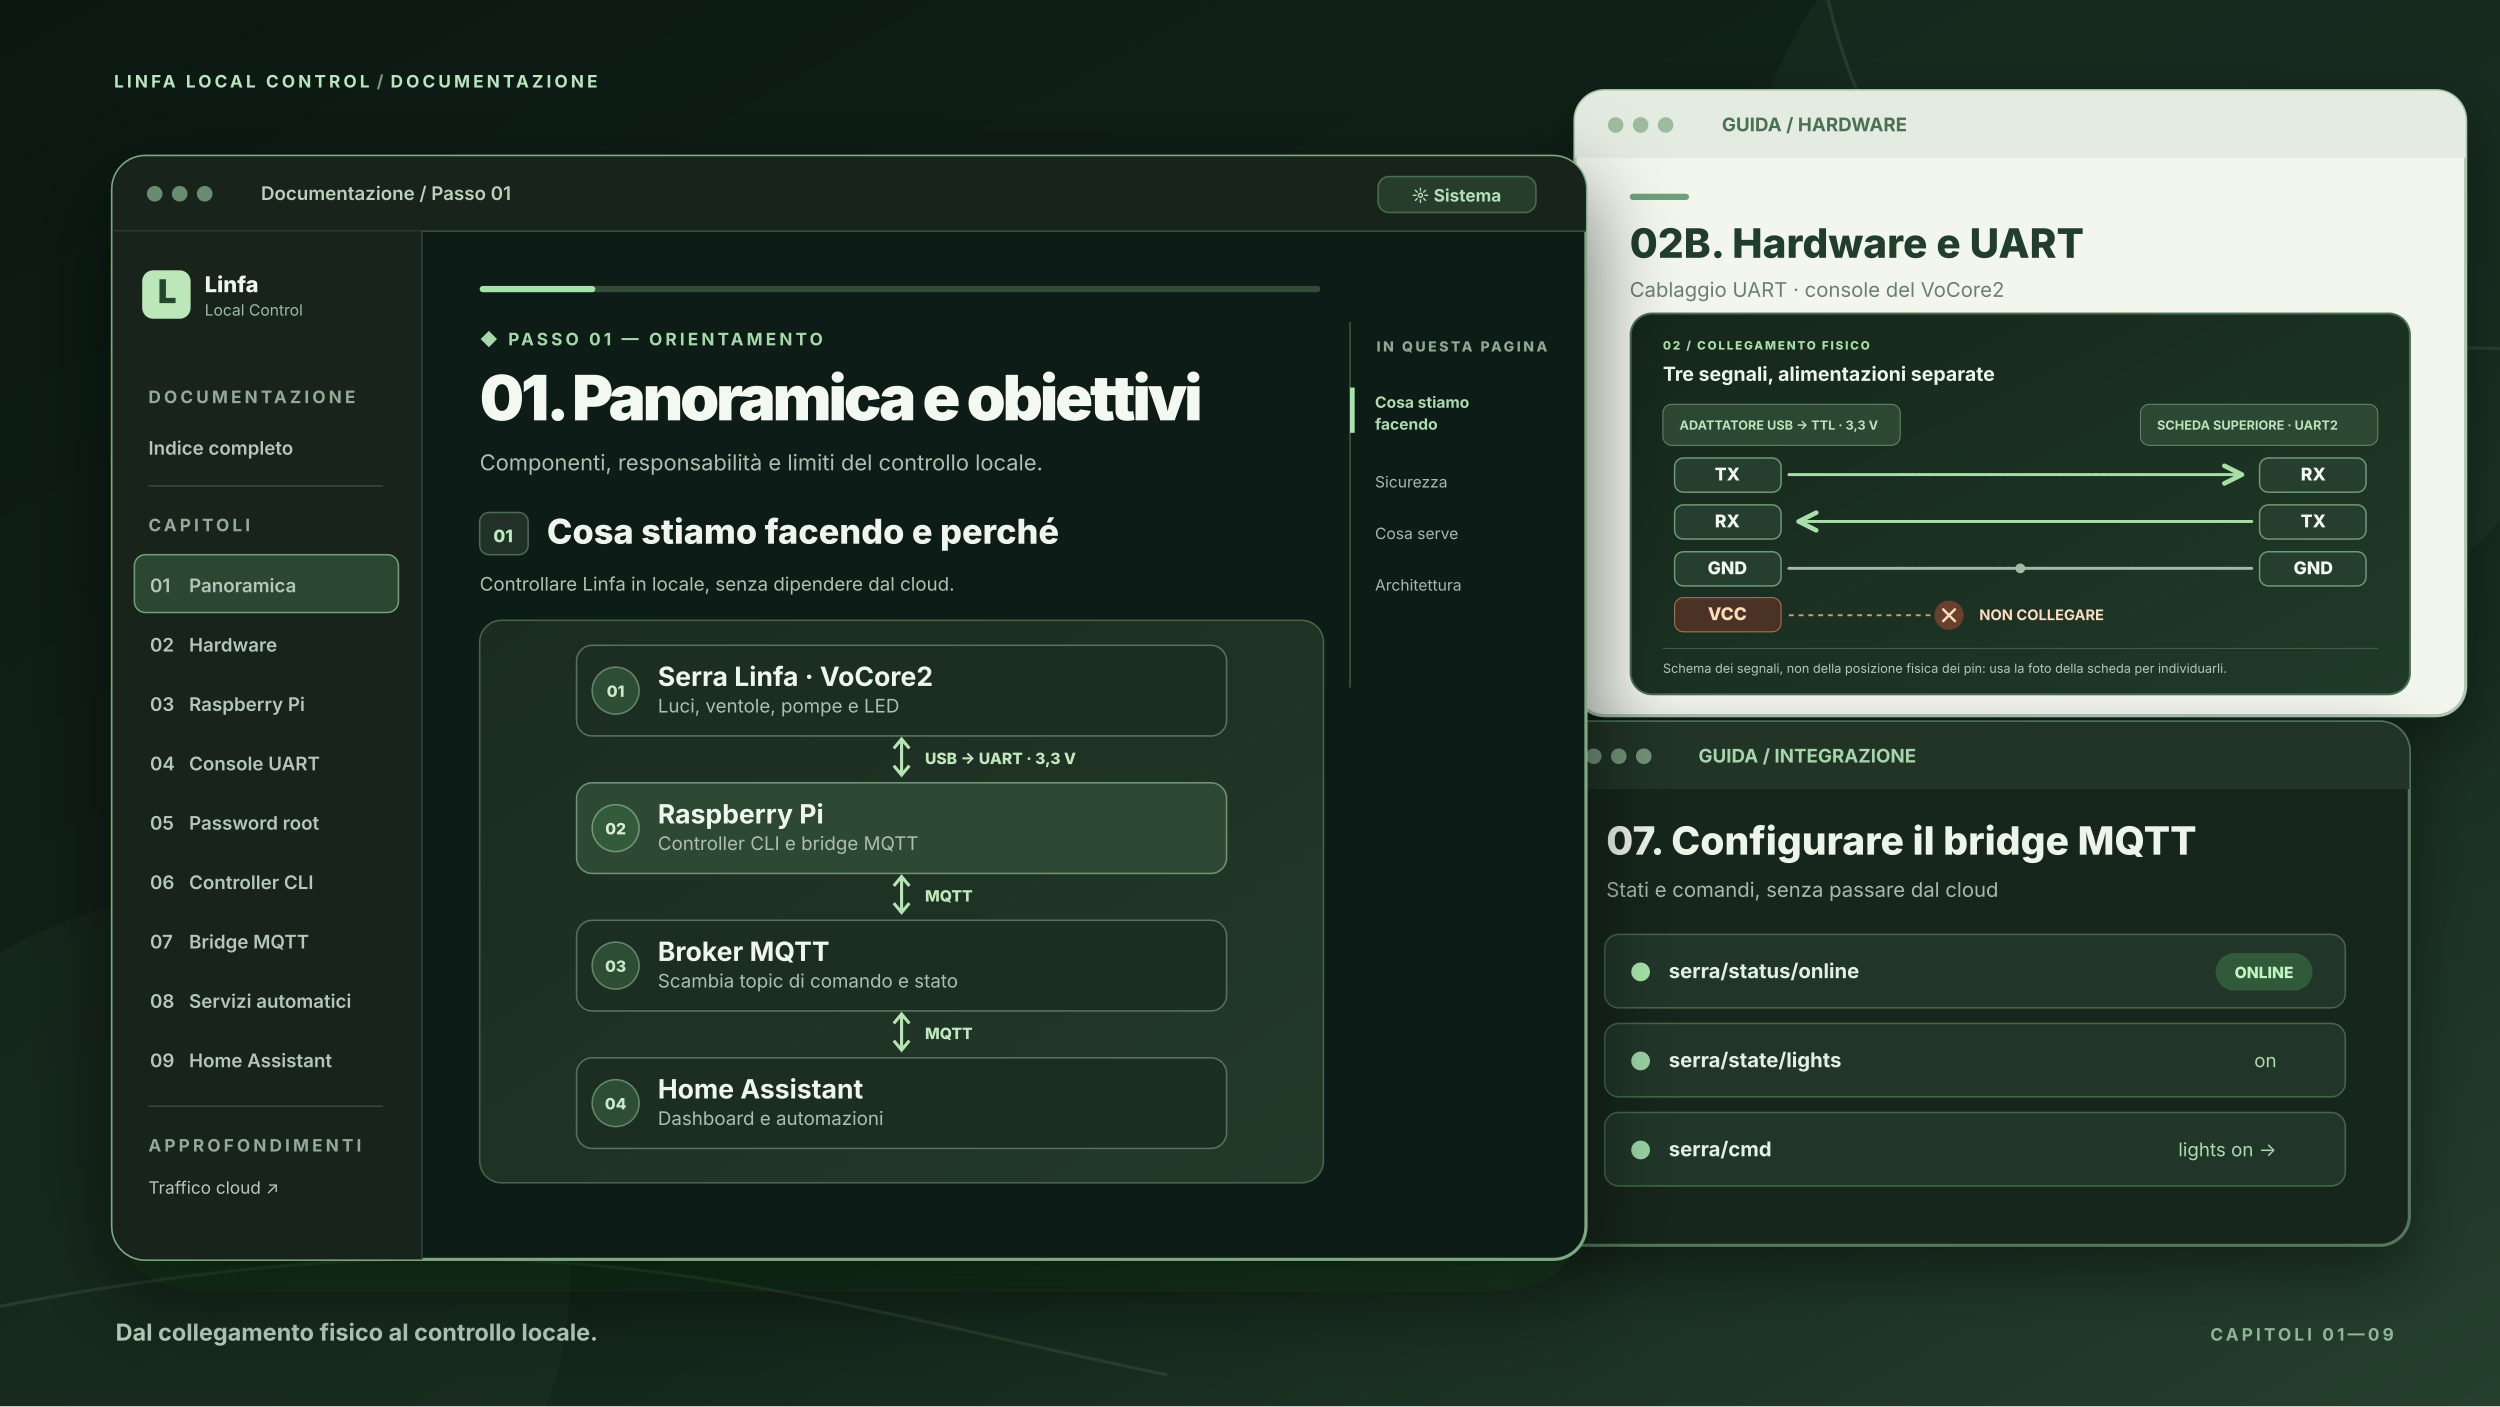
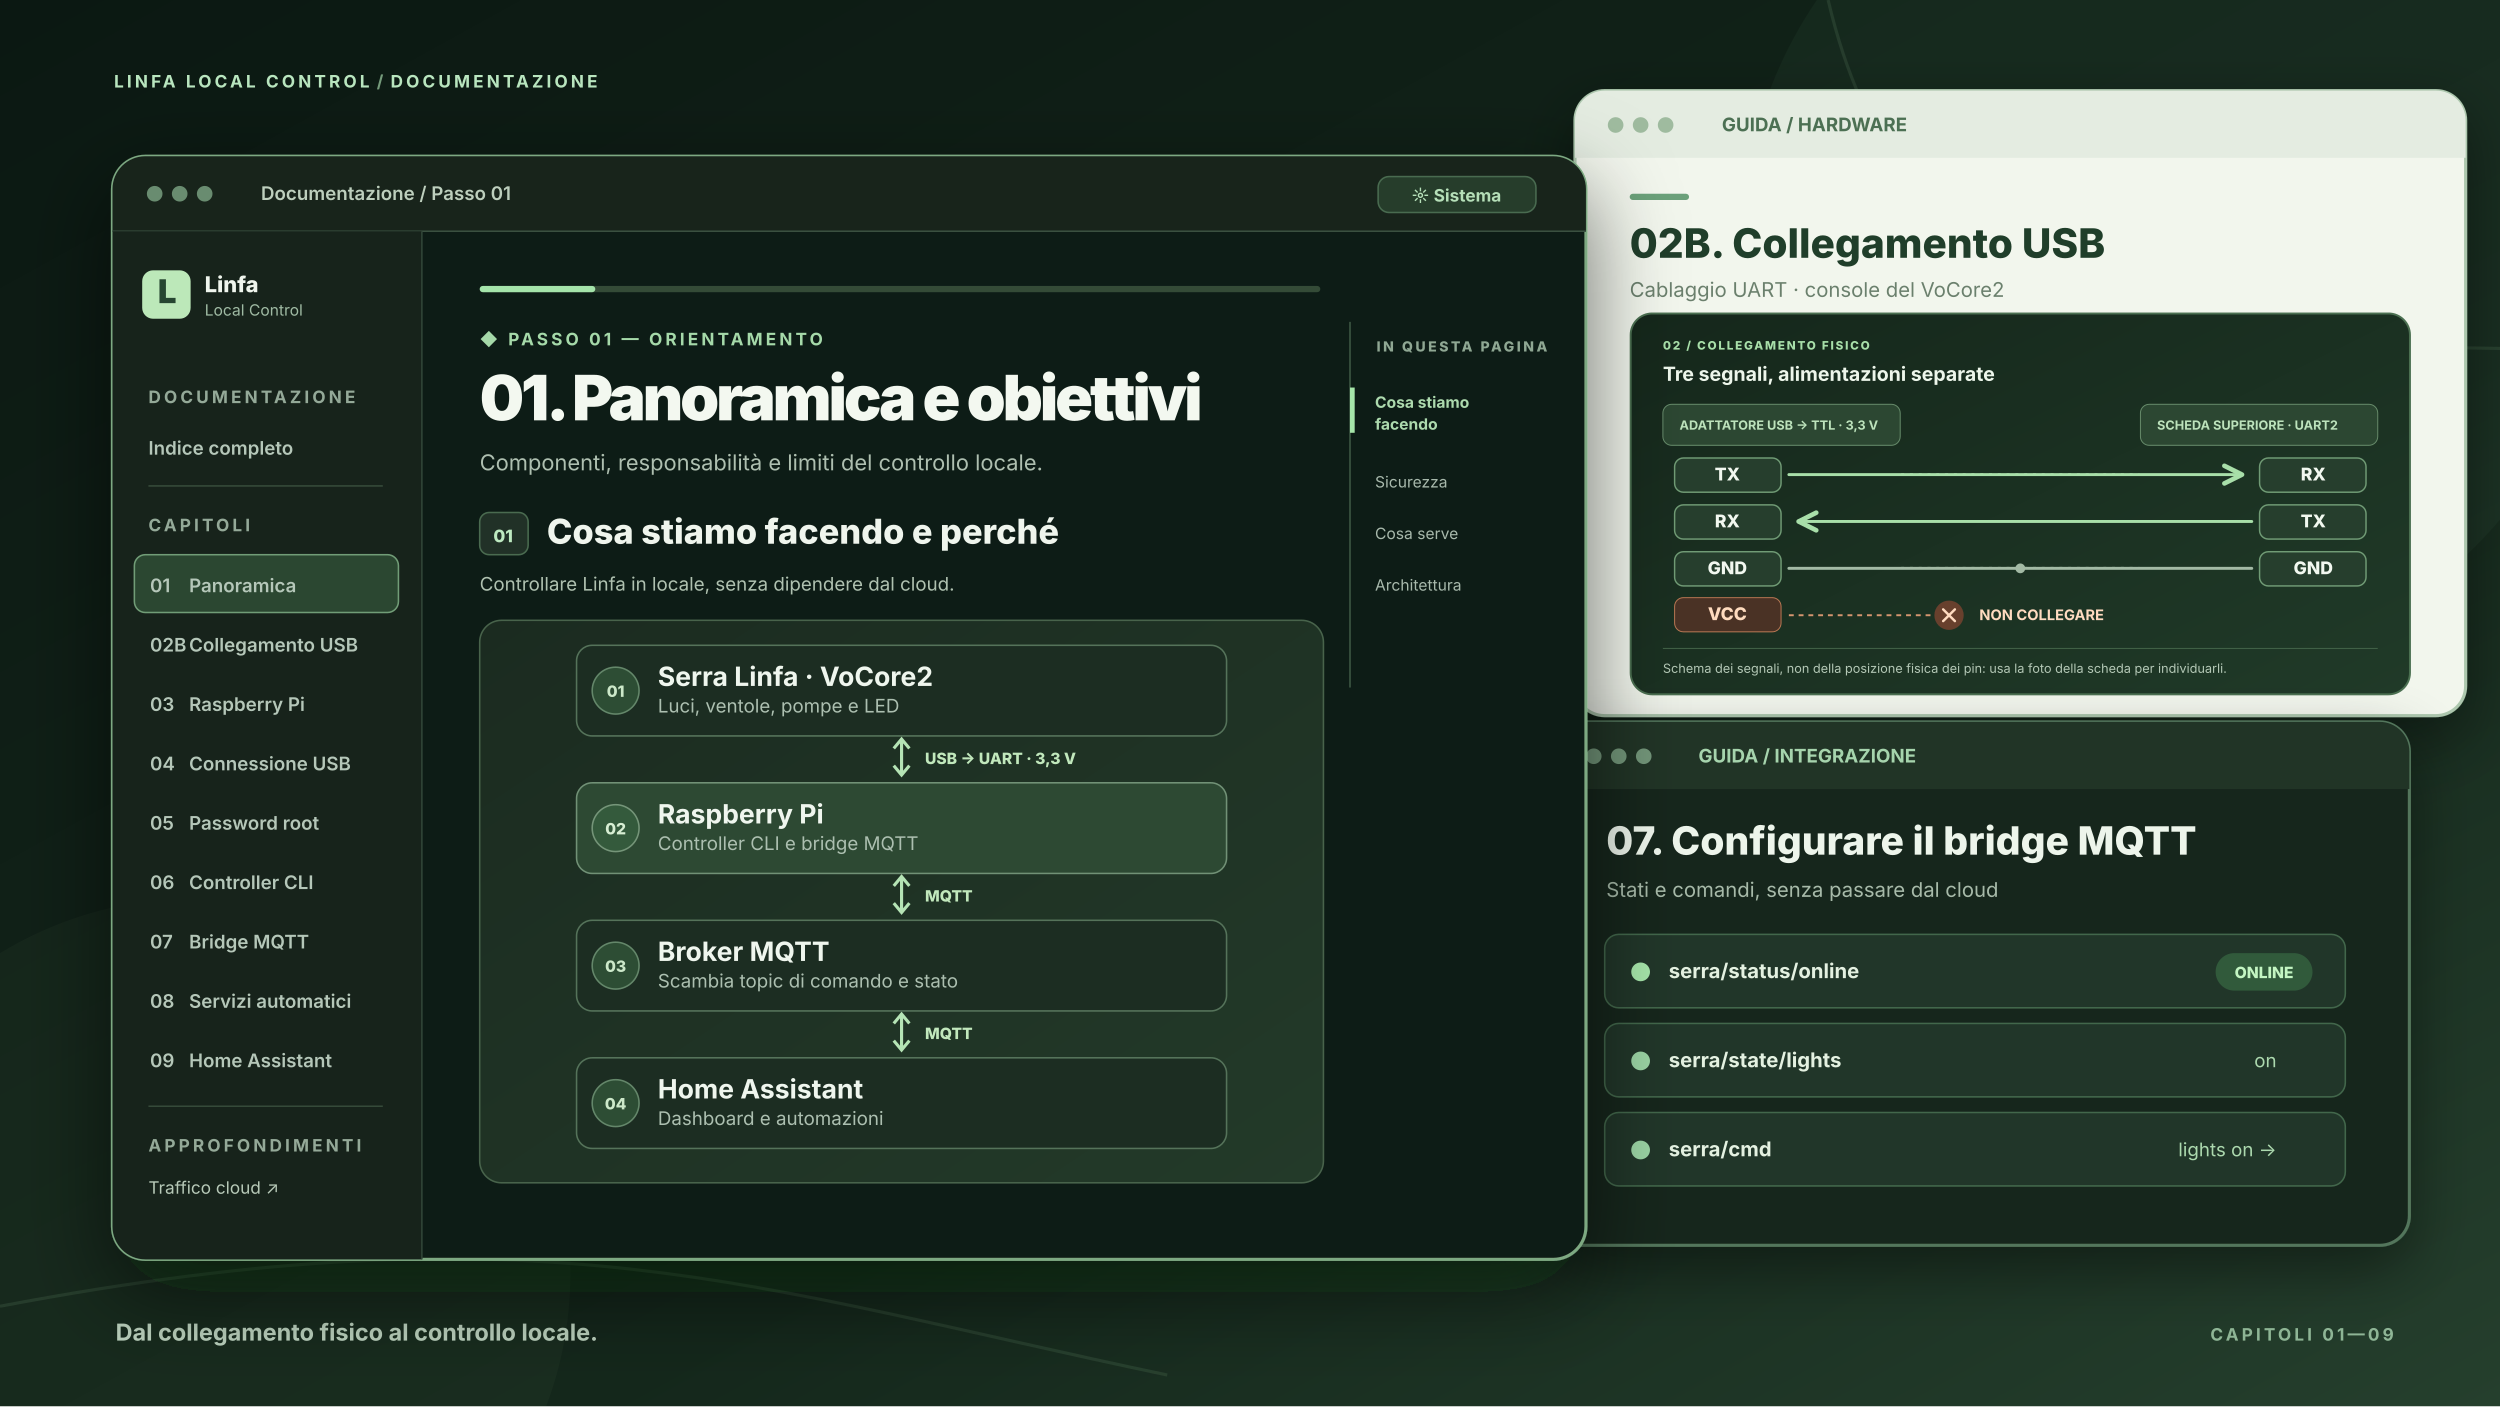
<svg xmlns="http://www.w3.org/2000/svg" width="1600" height="900" viewBox="0 0 1600 900" role="img" aria-labelledby="title description">
  <defs>
    <linearGradient id="backdrop" x1="0" y1="0" x2="1" y2="1">
      <stop offset="0" stop-color="#0b1812" />
      <stop offset=".62" stop-color="#14271b" />
      <stop offset="1" stop-color="#253f2d" />
    </linearGradient>
    <linearGradient id="diagram" x1="0" y1="0" x2="1" y2="1">
      <stop offset="0" stop-color="#1b2b20" />
      <stop offset="1" stop-color="#233a29" />
    </linearGradient>
    <filter id="window-shadow" x="-30%" y="-30%" width="160%" height="180%">
      <feDropShadow dx="0" dy="20" stdDeviation="28" flood-color="#020a05" flood-opacity=".55" />
    </filter>
    <filter id="soft-shadow" x="-30%" y="-30%" width="160%" height="180%">
      <feDropShadow dx="0" dy="15" stdDeviation="19" flood-color="#030d08" flood-opacity=".42" />
    </filter>
    <clipPath id="main-clip">
      <rect x="72" y="100" width="943" height="706" rx="21" />
    </clipPath>
    <clipPath id="hardware-clip">
      <rect x="960" y="58" width="570" height="400" rx="19" />
    </clipPath>
    <clipPath id="mqtt-clip">
      <rect x="994" y="462" width="548" height="335" rx="19" />
    </clipPath>
    <style>
      text { font-family: Inter, ui-sans-serif, -apple-system, BlinkMacSystemFont, "Segoe UI", sans-serif; }
      .soft { fill: #a8b9ad; }
      .micro { font-size: 11px; font-weight: 700; letter-spacing: 2px; }
      .sidebar { font-size: 12px; font-weight: 600; fill: #b5c7b9; }
      .card-title { font-size: 17px; font-weight: 750; fill: #eff6ee; }
      .card-subtitle { font-size: 12px; fill: #acbfb0; }
    </style>
  </defs>
  <rect width="1600" height="900" fill="url(#backdrop)" />
  <circle cx="1390" cy="155" r="275" fill="#8dda9d" opacity=".045" />
  <circle cx="125" cy="815" r="240" fill="#c3efad" opacity=".035" />
  <path d="M0 836C348 770 480 824 747 880M1170 0c45 192 185 220 430 223" fill="none" stroke="#a3dca9" stroke-opacity=".11" stroke-width="2" />
  <text x="73" y="56" class="micro" fill="#b9e6bf">LINFA LOCAL CONTROL <tspan fill="#759c7b"> / </tspan> DOCUMENTAZIONE</text>
  <text x="74" y="858" font-size="15" font-weight="650" fill="#bbd1bd">Dal collegamento fisico al controllo locale.</text>
  <text x="1532" y="858" text-anchor="end" class="micro" fill="#8fb696">CAPITOLI 01—09</text>
  <g transform="translate(48 0)">
    <g filter="url(#soft-shadow)">
      <rect x="960" y="58" width="570" height="400" rx="19" fill="#f2f6ed" stroke="#adc7ae" stroke-width="2" />
    </g>
    <g clip-path="url(#hardware-clip)">
      <rect x="960" y="58" width="570" height="43" fill="#e4ece1" />
      <circle cx="986" cy="80" r="5" fill="#9fbb9f" />
      <circle cx="1002" cy="80" r="5" fill="#9fbb9f" />
      <circle cx="1018" cy="80" r="5" fill="#9fbb9f" />
      <text x="1054" y="84" font-size="12" font-weight="650" fill="#4c7053">GUIDA / HARDWARE</text>
      <rect x="995" y="124" width="38" height="4" rx="2" fill="#6ba17a" />
-       <text x="995" y="165" font-size="26" font-weight="800" fill="#203e2a">02B. Hardware e UART</text>
+       <text x="995" y="165" font-size="26" font-weight="800" fill="#203e2a">02B. Collegamento USB</text>
      <text x="995" y="190" font-size="13" fill="#6b806d">Cablaggio UART · console del VoCore2</text>
      <svg x="995" y="200" width="500" height="245" viewBox="0 0 800 392">
        <defs>
          <linearGradient id="bg" x2="1" y2="1">
            <stop stop-color="#15271b" />
            <stop offset="1" stop-color="#203a28" />
          </linearGradient>
          <marker id="right" viewBox="0 0 8 8" refX="7" refY="4" markerWidth="8" markerHeight="8" orient="auto">
            <path d="M1 1L7 4 1 7" fill="none" stroke="#a8dfa9" stroke-width="1.6" stroke-linecap="round" stroke-linejoin="round" />
          </marker>
          <marker id="left" viewBox="0 0 8 8" refX="7" refY="4" markerWidth="8" markerHeight="8" orient="auto">
            <path d="M1 1L7 4 1 7" fill="none" stroke="#a8dfa9" stroke-width="1.6" stroke-linecap="round" stroke-linejoin="round" />
          </marker>
          <style>
          text{font-family:Inter,ui-sans-serif,-apple-system,BlinkMacSystemFont,"Segoe UI",sans-serif}
          .eyebrow{font-size:12px;font-weight:800;letter-spacing:1.8px;fill:#a8dfa9}
          .head{font-size:20px;font-weight:750;fill:#edf6eb}
          .sub{font-size:13px;fill:#b5c9b7}
          .pin{font-size:18px;font-weight:800;fill:#f2f8f0}
          .label{font-size:13px;font-weight:700;fill:#bde3bc}
        </style>
        </defs>
        <rect x="1" y="1" width="798" height="390" rx="22" fill="url(#bg)" stroke="#4b7051" stroke-width="2" />
        <text x="34" y="38" class="eyebrow">02 / COLLEGAMENTO FISICO</text>
        <text x="34" y="70" class="head">Tre segnali, alimentazioni separate</text>
        <rect x="34" y="94" width="243" height="42" rx="9" fill="#2c4732" stroke="#678c6b" />
        <text x="51" y="120" class="label">ADATTATORE USB → TTL · 3,3 V</text>
        <rect x="523" y="94" width="243" height="42" rx="9" fill="#2c4732" stroke="#678c6b" />
        <text x="540" y="120" class="label">SCHEDA SUPERIORE · UART2</text>
        <path d="M278 165H522M278 213H522M278 261H522" stroke="#789b7d" stroke-width="1" stroke-dasharray="3 6" />
        <g fill="#263e2d" stroke="#709b75" stroke-width="1.5">
          <rect x="46" y="149" width="109" height="35" rx="9" />
          <rect x="645" y="149" width="109" height="35" rx="9" />
          <rect x="46" y="197" width="109" height="35" rx="9" />
          <rect x="645" y="197" width="109" height="35" rx="9" />
          <rect x="46" y="245" width="109" height="35" rx="9" />
          <rect x="645" y="245" width="109" height="35" rx="9" />
        </g>
        <text x="100" y="172" class="pin" text-anchor="middle">TX</text>
        <text x="700" y="172" class="pin" text-anchor="middle">RX</text>
        <text x="100" y="220" class="pin" text-anchor="middle">RX</text>
        <text x="700" y="220" class="pin" text-anchor="middle">TX</text>
        <text x="100" y="268" class="pin" text-anchor="middle">GND</text>
        <text x="700" y="268" class="pin" text-anchor="middle">GND</text>
        <path d="M163 166H627" stroke="#a8dfa9" stroke-width="3" stroke-linecap="round" marker-end="url(#right)" />
        <path d="M637 214H173" stroke="#a8dfa9" stroke-width="3" stroke-linecap="round" marker-end="url(#left)" />
        <path d="M163 262H637" stroke="#a3baa5" stroke-width="3" stroke-linecap="round" />
        <circle cx="400" cy="262" r="5" fill="#a3baa5" />
        <rect x="46" y="292" width="109" height="35" rx="9" fill="#4a3225" stroke="#bb7854" />
        <text x="100" y="315" text-anchor="middle" font-size="18" font-weight="800" fill="#ffdbbe">VCC</text>
        <path d="M163 310H310" stroke="#d69670" stroke-width="2" stroke-dasharray="5 5" />
        <circle cx="327" cy="310" r="15" fill="#68402d" />
        <path d="M321 304l12 12m0-12-12 12" stroke="#ffdbc0" stroke-width="2.5" stroke-linecap="round" />
        <text x="358" y="315" font-size="15" font-weight="750" fill="#ffdbc0">NON COLLEGARE</text>
        <path d="M34 344H766" stroke="#426348" />
        <text x="34" y="369" class="sub">Schema dei segnali, non della posizione fisica dei pin: usa la foto della scheda per individuarli.</text>
      </svg>
    </g>
  </g>
  <g filter="url(#soft-shadow)">
    <rect x="994" y="462" width="548" height="335" rx="19" fill="#17251b" stroke="#53765b" stroke-width="2" />
  </g>
  <g clip-path="url(#mqtt-clip)">
    <rect x="994" y="462" width="548" height="43" fill="#213426" />
    <circle cx="1020" cy="484" r="5" fill="#729579" />
    <circle cx="1036" cy="484" r="5" fill="#729579" />
    <circle cx="1052" cy="484" r="5" fill="#729579" />
    <text x="1087" y="488" font-size="12" font-weight="650" fill="#a6d4ad">GUIDA / INTEGRAZIONE</text>
    <text x="1028" y="547" font-size="25" font-weight="800" fill="#edf5eb">07. Configurare il bridge MQTT</text>
    <text x="1028" y="574" font-size="13" fill="#a7baa9">Stati e comandi, senza passare dal cloud</text>
    <rect x="1027" y="598" width="474" height="47" rx="9" fill="#213629" stroke="#42674b" />
    <circle cx="1050" cy="622" r="6" fill="#a6e6aa" />
    <text x="1068" y="626" font-size="13" font-weight="650" fill="#e4f1e1">serra/status/online</text>
    <rect x="1418" y="610" width="62" height="24" rx="12" fill="#315a3b" />
    <text x="1449" y="626" text-anchor="middle" font-size="10" font-weight="800" fill="#c3f5c2">ONLINE</text>
    <rect x="1027" y="655" width="474" height="47" rx="9" fill="#213629" stroke="#42674b" />
    <circle cx="1050" cy="679" r="6" fill="#9bd4a4" />
    <text x="1068" y="683" font-size="13" font-weight="650" fill="#e4f1e1">serra/state/lights</text>
    <text x="1457" y="683" text-anchor="end" font-size="12" fill="#acd9ae">on</text>
    <rect x="1027" y="712" width="474" height="47" rx="9" fill="#213629" stroke="#42674b" />
    <circle cx="1050" cy="736" r="6" fill="#9bd4a4" />
    <text x="1068" y="740" font-size="13" font-weight="650" fill="#e4f1e1">serra/cmd</text>
    <text x="1457" y="740" text-anchor="end" font-size="12" fill="#acd9ae">lights on →</text>
  </g>
  <g filter="url(#window-shadow)">
    <rect x="72" y="100" width="943" height="706" rx="21" fill="#111b15" stroke="#7da982" stroke-width="2" />
  </g>
  <g clip-path="url(#main-clip)">
    <rect x="72" y="100" width="943" height="48" fill="#18241b" />
    <path d="M72 148h943" stroke="#3a5040" />
    <circle cx="99" cy="124" r="5" fill="#698c70" />
    <circle cx="115" cy="124" r="5" fill="#698c70" />
    <circle cx="131" cy="124" r="5" fill="#698c70" />
    <text x="167" y="128" font-size="12" font-weight="600" fill="#bdcfbd">Documentazione  /  Passo 01</text>
    <rect x="882" y="113" width="101" height="23" rx="7" fill="#263d2b" stroke="#496b50" />
    <text x="932" y="129" text-anchor="middle" font-size="11" font-weight="750" fill="#b5dfb8">☼  Sistema</text>
    <rect x="72" y="148" width="198" height="658" fill="#17231b" />
    <path d="M270 148v658" stroke="#314537" />
    <rect x="91" y="173" width="31" height="31" rx="7" fill="#bce8b9" />
    <text x="107" y="194" text-anchor="middle" font-size="21" font-weight="900" fill="#264631">L</text>
    <text x="131" y="187" font-size="14" font-weight="800" fill="#eff5ed">Linfa</text>
    <text x="131" y="202" font-size="10" fill="#9fbaa3">Local Control</text>
    <text x="95" y="258" class="micro" fill="#94a998">DOCUMENTAZIONE</text>
    <text x="95" y="291" class="sidebar">Indice completo</text>
    <path d="M95 311h150" stroke="#354a39" />
    <text x="95" y="340" class="micro" fill="#94a998">CAPITOLI</text>
    <rect x="86" y="355" width="169" height="37" rx="7" fill="#2b4731" stroke="#719d77" />
    <text x="96" y="379" class="sidebar" fill="#d2efd1">01</text>
    <text x="121" y="379" class="sidebar" fill="#e6f6e4">Panoramica</text>
-     <text x="96" y="417" class="sidebar">02</text>
-     <text x="121" y="417" class="sidebar">Hardware</text>
+     <text x="96" y="417" class="sidebar">02B</text>
+     <text x="121" y="417" class="sidebar">Collegamento USB</text>
    <text x="96" y="455" class="sidebar">03</text>
    <text x="121" y="455" class="sidebar">Raspberry Pi</text>
    <text x="96" y="493" class="sidebar">04</text>
-     <text x="121" y="493" class="sidebar">Console UART</text>
+     <text x="121" y="493" class="sidebar">Connessione USB</text>
    <text x="96" y="531" class="sidebar">05</text>
    <text x="121" y="531" class="sidebar">Password root</text>
    <text x="96" y="569" class="sidebar">06</text>
    <text x="121" y="569" class="sidebar">Controller CLI</text>
    <text x="96" y="607" class="sidebar">07</text>
    <text x="121" y="607" class="sidebar">Bridge MQTT</text>
    <text x="96" y="645" class="sidebar">08</text>
    <text x="121" y="645" class="sidebar">Servizi automatici</text>
    <text x="96" y="683" class="sidebar">09</text>
    <text x="121" y="683" class="sidebar">Home Assistant</text>
    <path d="M95 708h150" stroke="#354a39" />
    <text x="95" y="737" class="micro" fill="#94a998">APPROFONDIMENTI</text>
    <text x="95" y="764" font-size="11" fill="#b7c9b8">Traffico cloud  ↗</text>
    <rect x="307" y="183" width="538" height="4" rx="2" fill="#344b37" />
    <rect x="307" y="183" width="74" height="4" rx="2" fill="#a4e4aa" />
    <text x="307" y="221" class="micro" fill="#a5d9a9">◆  PASSO 01  —  ORIENTAMENTO</text>
    <text x="307" y="269" font-size="40" font-weight="850" letter-spacing="-2" fill="#f3f8f0">01. Panoramica e obiettivi</text>
    <text x="307" y="301" font-size="14" fill="#aebfb0">Componenti, responsabilità e limiti del controllo locale.</text>
    <rect x="307" y="328" width="31" height="27" rx="6" fill="#213127" stroke="#4a6b50" />
    <text x="322" y="347" text-anchor="middle" font-size="11" font-weight="800" fill="#bde9c0">01</text>
    <text x="350" y="348" font-size="22" font-weight="760" fill="#eff5ed">Cosa stiamo facendo e perché</text>
    <text x="307" y="378" font-size="12" fill="#afc1b0">Controllare Linfa in locale, senza dipendere dal cloud.</text>
    <rect x="307" y="397" width="540" height="360" rx="14" fill="url(#diagram)" stroke="#48634b" />
    <rect x="369" y="413" width="416" height="58" rx="10" fill="#1c2d22" stroke="#55735a" />
    <circle cx="394" cy="442" r="15" fill="#2d4d34" stroke="#64876a" />
    <text x="394" y="446" text-anchor="middle" font-size="10" font-weight="800" fill="#cce8c9">01</text>
    <text x="421" y="439" class="card-title">Serra Linfa · VoCore2</text>
    <text x="421" y="456" class="card-subtitle">Luci, ventole, pompe e LED</text>
    <path d="M577 474v22m-5-17 5-6 5 6m-10 11 5 6 5-6" stroke="#b5e4b5" stroke-width="2" fill="none" />
    <text x="592" y="489" font-size="10" font-weight="800" fill="#c1e8bc">USB → UART · 3,3 V</text>
    <rect x="369" y="501" width="416" height="58" rx="10" fill="#2d4933" stroke="#719176" />
    <circle cx="394" cy="530" r="15" fill="#345a3c" stroke="#759579" />
    <text x="394" y="534" text-anchor="middle" font-size="10" font-weight="800" fill="#d7eed3">02</text>
    <text x="421" y="527" class="card-title">Raspberry Pi</text>
    <text x="421" y="544" class="card-subtitle">Controller CLI e bridge MQTT</text>
    <path d="M577 562v22m-5-17 5-6 5 6m-10 11 5 6 5-6" stroke="#b5e4b5" stroke-width="2" fill="none" />
    <text x="592" y="577" font-size="10" font-weight="800" fill="#c1e8bc">MQTT</text>
    <rect x="369" y="589" width="416" height="58" rx="10" fill="#1c2d22" stroke="#55735a" />
    <circle cx="394" cy="618" r="15" fill="#2d4d34" stroke="#64876a" />
    <text x="394" y="622" text-anchor="middle" font-size="10" font-weight="800" fill="#cce8c9">03</text>
    <text x="421" y="615" class="card-title">Broker MQTT</text>
    <text x="421" y="632" class="card-subtitle">Scambia topic di comando e stato</text>
    <path d="M577 650v22m-5-17 5-6 5 6m-10 11 5 6 5-6" stroke="#b5e4b5" stroke-width="2" fill="none" />
    <text x="592" y="665" font-size="10" font-weight="800" fill="#c1e8bc">MQTT</text>
    <rect x="369" y="677" width="416" height="58" rx="10" fill="#1c2d22" stroke="#55735a" />
    <circle cx="394" cy="706" r="15" fill="#2d4d34" stroke="#64876a" />
    <text x="394" y="710" text-anchor="middle" font-size="10" font-weight="800" fill="#cce8c9">04</text>
    <text x="421" y="703" class="card-title">Home Assistant</text>
    <text x="421" y="720" class="card-subtitle">Dashboard e automazioni</text>
    <path d="M864 206v234" stroke="#3d5844" />
    <text x="881" y="225" font-size="9" font-weight="800" letter-spacing="1.6" fill="#8fa793">IN QUESTA PAGINA</text>
    <rect x="864" y="248" width="3" height="29" fill="#a5e5a9" />
    <text x="880" y="261" font-size="10" font-weight="700" fill="#addaae">Cosa stiamo</text>
    <text x="880" y="275" font-size="10" font-weight="700" fill="#addaae">facendo</text>
    <text x="880" y="312" font-size="10" fill="#a8b9ac">Sicurezza</text>
    <text x="880" y="345" font-size="10" fill="#a8b9ac">Cosa serve</text>
    <text x="880" y="378" font-size="10" fill="#a8b9ac">Architettura</text>
  </g>
</svg>
